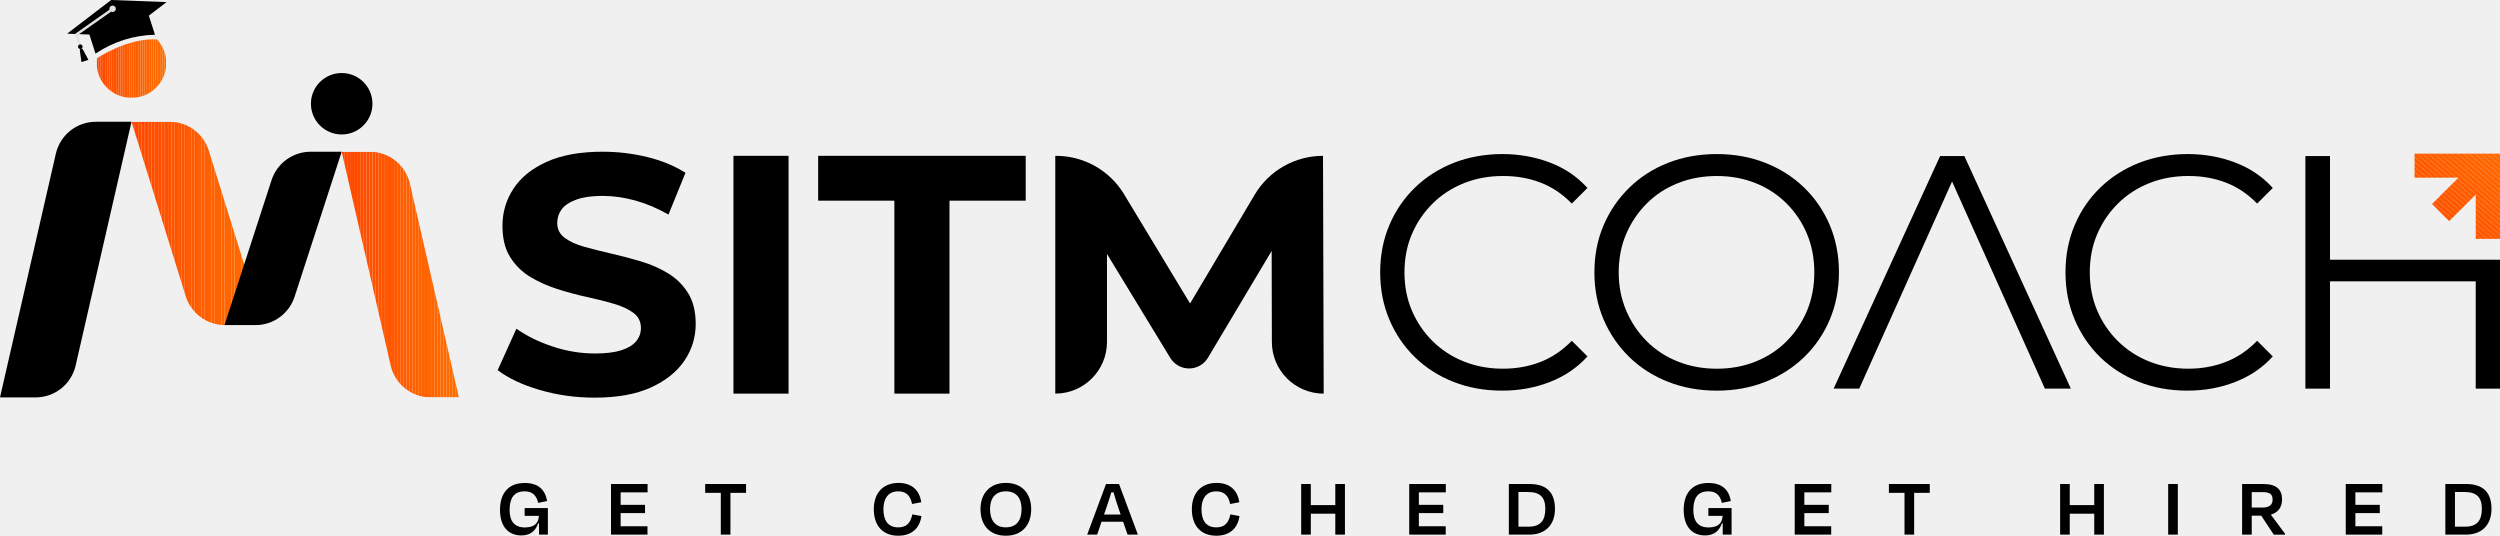
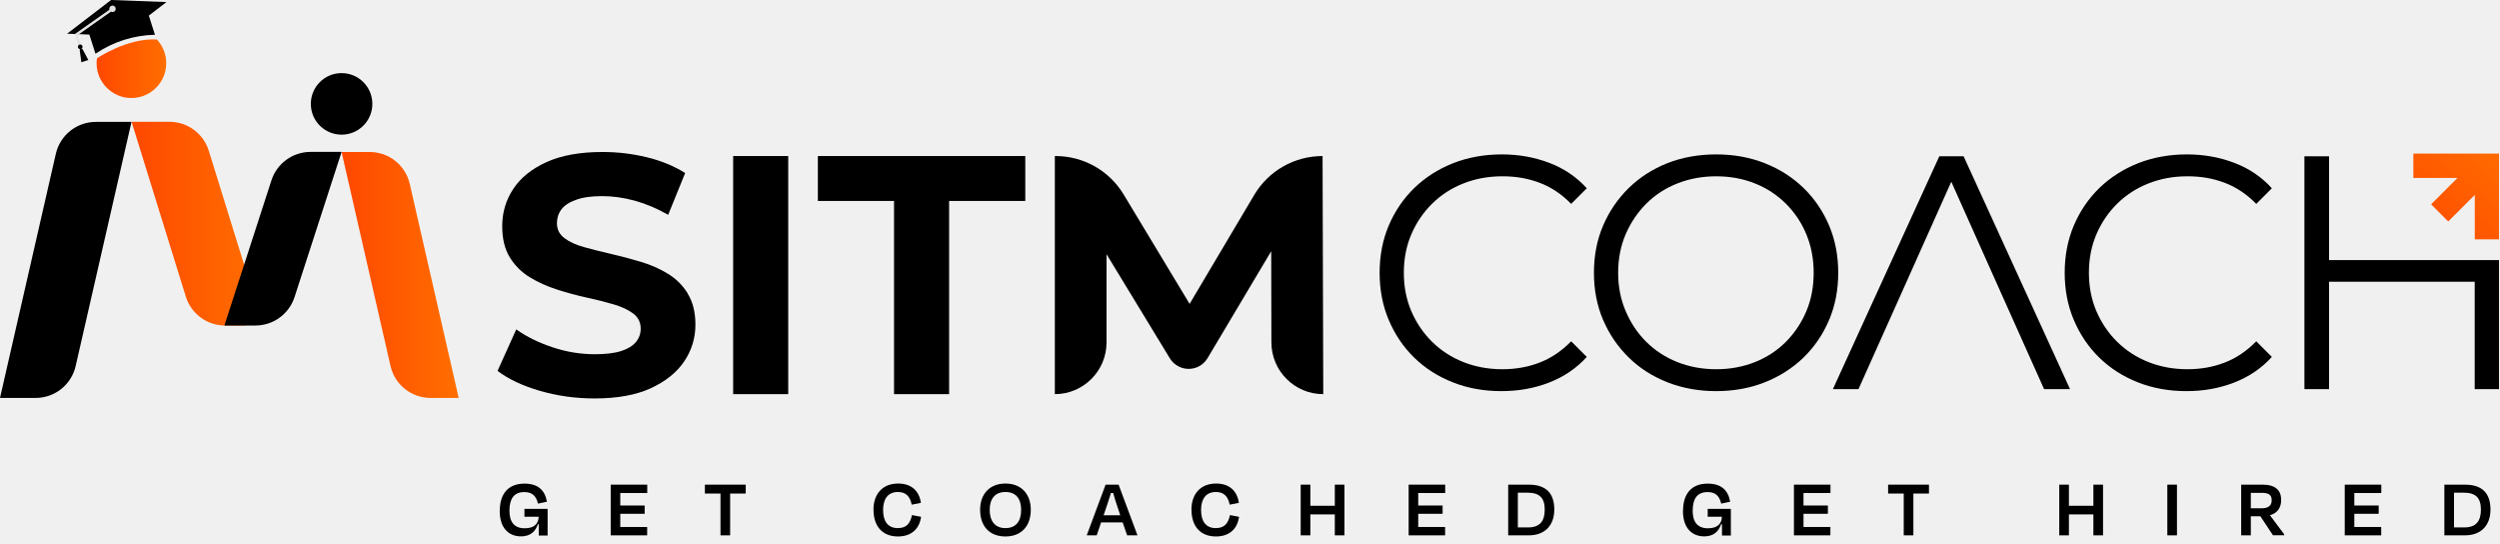
- <svg xmlns="http://www.w3.org/2000/svg" width="308" height="66" viewBox="0 0 308 66" fill="none">
-   <g clip-path="url(#clip0_380_198)">
-     <path d="M42.096 16.566C44.189 16.566 45.886 14.871 45.886 12.781C45.886 10.69 44.189 8.996 42.096 8.996C40.003 8.996 38.306 10.69 38.306 12.781C38.306 14.871 40.003 16.566 42.096 16.566Z" fill="black" />
-     <path d="M189.754 44.604C188.333 45.151 186.802 45.423 185.163 45.423C183.44 45.423 181.842 45.131 180.367 44.542C178.892 43.956 177.607 43.125 176.515 42.045C175.421 40.967 174.566 39.712 173.952 38.281C173.336 36.847 173.031 35.273 173.031 33.553C173.031 31.834 173.338 30.258 173.952 28.826C174.566 27.392 175.421 26.137 176.515 25.06C177.607 23.982 178.892 23.148 180.367 22.562C181.842 21.974 183.44 21.682 185.163 21.682C186.885 21.682 188.333 21.947 189.754 22.48C191.174 23.013 192.471 23.879 193.648 25.08L195.574 23.155C194.317 21.764 192.774 20.719 190.943 20.024C189.112 19.328 187.157 18.979 185.08 18.979C183.004 18.979 180.927 19.341 179.096 20.065C177.265 20.787 175.674 21.805 174.321 23.114C172.969 24.424 171.917 25.965 171.165 27.74C170.413 29.515 170.038 31.451 170.038 33.553C170.038 35.656 170.413 37.591 171.165 39.365C171.917 41.14 172.961 42.681 174.302 43.991C175.639 45.299 177.225 46.318 179.055 47.04C180.886 47.764 182.882 48.126 185.039 48.126C187.196 48.126 189.112 47.77 190.943 47.06C192.774 46.353 194.317 45.299 195.574 43.909L193.648 41.985C192.471 43.187 191.174 44.059 189.754 44.604Z" fill="black" />
-     <path d="M225.431 27.742C224.679 25.967 223.627 24.426 222.273 23.116C220.922 21.807 219.33 20.789 217.498 20.067C215.667 19.345 213.673 18.981 211.514 18.981C209.355 18.981 207.32 19.343 205.489 20.067C203.657 20.789 202.067 21.814 200.716 23.136C199.362 24.461 198.309 26.002 197.558 27.763C196.806 29.523 196.431 31.453 196.431 33.555C196.431 35.658 196.806 37.585 197.558 39.346C198.309 41.107 199.362 42.65 200.716 43.973C202.067 45.295 203.665 46.32 205.509 47.042C207.355 47.766 209.357 48.128 211.514 48.128C213.671 48.128 215.667 47.766 217.498 47.042C219.33 46.32 220.922 45.301 222.273 43.993C223.627 42.683 224.679 41.142 225.431 39.367C226.181 37.593 226.558 35.656 226.558 33.555C226.558 31.455 226.181 29.517 225.431 27.742ZM222.624 38.283C222.022 39.714 221.182 40.969 220.102 42.047C219.023 43.125 217.752 43.958 216.289 44.544C214.829 45.133 213.236 45.425 211.514 45.425C209.792 45.425 208.195 45.133 206.72 44.544C205.243 43.958 203.966 43.127 202.887 42.047C201.807 40.969 200.961 39.708 200.345 38.262C199.731 36.816 199.424 35.246 199.424 33.555C199.424 31.864 199.731 30.26 200.345 28.828C200.961 27.394 201.805 26.14 202.887 25.062C203.966 23.984 205.243 23.151 206.72 22.564C208.195 21.976 209.794 21.684 211.514 21.684C213.234 21.684 214.829 21.976 216.289 22.564C217.75 23.151 219.021 23.982 220.102 25.062C221.182 26.14 222.022 27.394 222.624 28.828C223.223 30.26 223.524 31.836 223.524 33.555C223.524 35.275 223.223 36.849 222.624 38.283Z" fill="black" />
-     <path d="M255.128 47.879H251.929L248.499 40.224L247.399 37.768L240.494 22.361L233.591 37.768L232.489 40.224L229.059 47.879H225.903L239.019 19.228H242.01L255.128 47.879Z" fill="black" />
-     <path d="M274.185 44.604C272.764 45.151 271.235 45.423 269.596 45.423C267.873 45.423 266.275 45.131 264.8 44.542C263.325 43.956 262.039 43.125 260.946 42.045C259.852 40.967 258.999 39.712 258.383 38.281C257.769 36.847 257.462 35.273 257.462 33.553C257.462 31.834 257.769 30.258 258.383 28.826C258.999 27.392 259.852 26.137 260.946 25.06C262.039 23.982 263.323 23.148 264.8 22.562C266.275 21.974 267.873 21.682 269.596 21.682C271.318 21.682 272.764 21.947 274.185 22.48C275.607 23.013 276.904 23.879 278.081 25.08L280.007 23.155C278.748 21.764 277.205 20.719 275.374 20.024C273.542 19.328 271.59 18.979 269.513 18.979C267.437 18.979 265.36 19.341 263.529 20.065C261.698 20.787 260.107 21.805 258.754 23.114C257.4 24.424 256.35 25.965 255.598 27.74C254.846 29.515 254.469 31.451 254.469 33.553C254.469 35.656 254.846 37.591 255.598 39.365C256.348 41.14 257.394 42.681 258.733 43.991C260.072 45.299 261.656 46.318 263.488 47.04C265.319 47.764 267.313 48.126 269.472 48.126C271.631 48.126 273.542 47.77 275.374 47.06C277.205 46.353 278.748 45.299 280.007 43.909L278.081 41.985C276.904 43.187 275.607 44.059 274.185 44.604Z" fill="black" />
-     <path d="M308 31.998V47.879H305.009V34.66H287.056V47.879H284.024V19.228H287.056V31.998H305.009H308Z" fill="black" />
-     <path d="M84.767 36.104C84.138 35.1 83.321 34.292 82.315 33.677C81.31 33.064 80.2 32.576 78.982 32.212C77.767 31.85 76.551 31.527 75.336 31.249C74.121 30.97 73.01 30.692 72.005 30.412C71 30.132 70.188 29.762 69.572 29.301C68.958 28.843 68.651 28.236 68.651 27.481C68.651 26.839 68.835 26.275 69.197 25.786C69.56 25.298 70.159 24.899 71 24.593C71.838 24.286 72.913 24.134 74.226 24.134C75.538 24.134 76.879 24.323 78.249 24.698C79.619 25.074 80.987 25.654 82.356 26.436L84.451 21.287C83.082 20.423 81.504 19.775 79.716 19.341C77.925 18.909 76.111 18.691 74.267 18.691C71.502 18.691 69.203 19.102 67.374 19.927C65.543 20.75 64.175 21.853 63.267 23.233C62.358 24.615 61.903 26.142 61.903 27.816C61.903 29.377 62.216 30.661 62.844 31.665C63.475 32.669 64.29 33.479 65.298 34.092C66.303 34.707 67.413 35.209 68.629 35.598C69.844 35.989 71.059 36.318 72.275 36.581C73.492 36.847 74.603 37.127 75.608 37.419C76.613 37.711 77.423 38.087 78.039 38.548C78.653 39.009 78.96 39.63 78.96 40.412C78.96 41.025 78.764 41.57 78.373 42.043C77.983 42.518 77.373 42.886 76.549 43.152C75.725 43.417 74.642 43.549 73.303 43.549C71.541 43.549 69.803 43.263 68.085 42.691C66.365 42.121 64.879 41.387 63.621 40.494L61.316 45.6C62.63 46.606 64.362 47.422 66.513 48.05C68.664 48.677 70.913 48.99 73.26 48.99C76.053 48.99 78.366 48.572 80.198 47.735C82.027 46.898 83.403 45.795 84.326 44.429C85.247 43.061 85.71 41.556 85.71 39.91C85.71 38.375 85.395 37.106 84.767 36.1V36.104Z" fill="black" />
-     <path d="M90.362 19.197V48.494H97.151V19.197H90.362Z" fill="black" />
-     <path d="M100.798 19.197V24.722H110.187V48.494H116.977V24.722H126.366V19.197H100.8H100.798Z" fill="black" />
-     <path d="M163.077 48.494C159.557 48.494 156.702 45.649 156.693 42.133L156.669 30.91L148.818 44.078C148.33 44.896 147.446 45.396 146.492 45.396C145.547 45.396 144.671 44.904 144.181 44.098L136.38 31.286V42.132C136.38 45.645 133.527 48.492 130.01 48.492V19.199H130.101C133.531 19.199 136.709 20.991 138.481 23.924L146.616 37.39L154.578 23.986C156.341 21.017 159.54 19.199 162.995 19.199L163.079 48.496L163.077 48.494Z" fill="black" />
-     <path d="M61.598 62.83C61.598 60.794 62.607 59.504 64.636 59.504C66.301 59.504 67.156 60.304 67.405 61.727L66.301 61.956C66.082 61.01 65.592 60.532 64.626 60.532C63.293 60.532 62.785 61.415 62.785 62.83C62.785 64.161 63.337 64.982 64.667 64.982C65.998 64.982 66.365 64.284 66.385 63.558H64.636V62.591H67.498V65.864H66.406V64.472H66.303C66.023 65.313 65.409 65.967 64.233 65.967C62.681 65.967 61.6 64.918 61.6 62.828L61.598 62.83ZM66.396 63.579V63.558H66.385L66.396 63.579Z" fill="black" />
-     <path d="M76.461 65.864H75.274V59.629H79.781V60.658H76.461V62.196H79.468V63.215H76.461V64.836H79.771V65.864H76.461Z" fill="black" />
-     <path d="M86.878 60.719V59.629H91.915V60.719H89.989V65.864H88.802V60.719H86.876H86.878Z" fill="black" />
-     <path d="M107.651 62.737C107.651 60.721 108.817 59.495 110.69 59.495C112.313 59.495 113.281 60.378 113.499 61.876L112.364 62.094C112.167 61.086 111.656 60.534 110.667 60.534C109.398 60.534 108.836 61.46 108.836 62.737C108.836 64.109 109.398 64.972 110.657 64.972C111.707 64.972 112.187 64.41 112.395 63.371L113.52 63.579C113.312 65.087 112.313 66 110.659 66C108.743 66 107.651 64.743 107.651 62.737Z" fill="black" />
-     <path d="M120.798 62.725C120.798 60.771 121.974 59.493 123.921 59.493C125.868 59.493 127.044 60.771 127.044 62.725C127.044 64.679 125.919 66 123.921 66C121.923 66 120.798 64.7 120.798 62.725ZM125.855 62.725C125.855 61.404 125.252 60.532 123.919 60.532C122.586 60.532 121.972 61.425 121.972 62.725C121.972 64.025 122.566 64.969 123.909 64.969C125.252 64.969 125.855 64.087 125.855 62.725Z" fill="black" />
-     <path d="M135.71 64.274L135.169 65.864H133.941L136.262 59.629H137.865L140.187 65.864H138.918L138.366 64.274H135.712H135.71ZM136.917 60.658C136.72 61.302 136.512 61.958 136.283 62.622L136.013 63.392H138.063L137.803 62.622C137.575 61.958 137.367 61.302 137.189 60.658H136.92H136.917Z" fill="black" />
-     <path d="M146.836 62.737C146.836 60.721 148.002 59.495 149.875 59.495C151.498 59.495 152.466 60.378 152.685 61.876L151.55 62.094C151.352 61.086 150.841 60.534 149.852 60.534C148.583 60.534 148.021 61.46 148.021 62.737C148.021 64.109 148.583 64.972 149.842 64.972C150.892 64.972 151.372 64.41 151.581 63.371L152.705 63.579C152.497 65.087 151.498 66 149.844 66C147.928 66 146.836 64.743 146.836 62.737Z" fill="black" />
-     <path d="M160.305 59.629H161.491V62.227H164.509V59.629H165.696V65.864H164.509V63.287H161.491V65.864H160.305V59.629Z" fill="black" />
-     <path d="M174.803 65.864H173.616V59.629H178.124V60.658H174.803V62.196H177.81V63.215H174.803V64.836H178.113V65.864H174.803Z" fill="black" />
-     <path d="M185.888 65.864V59.629H188.428C190.582 59.629 191.571 60.709 191.571 62.694C191.571 64.679 190.374 65.864 188.428 65.864H185.888ZM187.074 64.887H188.333C189.8 64.887 190.383 64.097 190.383 62.694C190.383 61.291 189.769 60.617 188.269 60.617H187.072V64.887H187.074Z" fill="black" />
-     <path d="M207.431 62.83C207.431 60.794 208.44 59.504 210.47 59.504C212.134 59.504 212.989 60.304 213.238 61.727L212.134 61.956C211.916 61.01 211.425 60.532 210.459 60.532C209.126 60.532 208.618 61.415 208.618 62.83C208.618 64.161 209.17 64.982 210.5 64.982C211.831 64.982 212.198 64.284 212.219 63.558H210.47V62.591H213.331V65.864H212.239V64.472H212.136C211.856 65.313 211.242 65.967 210.066 65.967C208.515 65.967 207.433 64.918 207.433 62.828L207.431 62.83ZM212.229 63.579V63.558H212.219L212.229 63.579Z" fill="black" />
-     <path d="M222.294 65.864H221.107V59.629H225.615V60.658H222.294V62.196H225.302V63.215H222.294V64.836H225.604V65.864H222.294Z" fill="black" />
-     <path d="M232.711 60.719V59.629H237.748V60.719H235.822V65.864H234.635V60.719H232.709H232.711Z" fill="black" />
-     <path d="M253.808 59.629H254.994V62.227H258.012V59.629H259.199V65.864H258.012V63.287H254.994V65.864H253.808V59.629Z" fill="black" />
-     <path d="M268.306 65.864H267.119V59.629H268.306V65.864Z" fill="black" />
-     <path d="M277.413 63.527V65.866H276.227V59.631H278.849C280.421 59.631 281.15 60.285 281.15 61.524C281.15 62.511 280.651 63.145 279.766 63.404L281.515 65.753V65.868H280.13L278.579 63.529H277.413V63.527ZM277.413 60.627V62.53H278.746C279.568 62.53 279.984 62.207 279.984 61.553C279.984 60.898 279.65 60.627 278.767 60.627H277.413Z" fill="black" />
-     <path d="M290.183 65.864H288.997V59.629H293.504V60.658H290.183V62.196H293.191V63.215H290.183V64.836H293.493V65.864H290.183Z" fill="black" />
-     <path d="M301.268 65.864V59.629H303.808C305.963 59.629 306.951 60.709 306.951 62.694C306.951 64.679 305.755 65.864 303.808 65.864H301.268ZM302.454 64.887H303.713C305.18 64.887 305.763 64.097 305.763 62.694C305.763 61.291 305.149 60.617 303.649 60.617H302.452V64.887H302.454Z" fill="black" />
-     <mask id="mask0_380_198" style="mask-type:luminance" maskUnits="userSpaceOnUse" x="11" y="4" width="10" height="9">
-       <path d="M20.489 7.77C20.489 10.137 18.567 12.053 16.2 12.053C13.833 12.053 11.909 10.137 11.909 7.77C11.909 7.568 11.923 7.373 11.95 7.179C11.95 7.179 15.654 4.647 19.339 4.853C20.054 5.618 20.489 6.642 20.489 7.77Z" fill="white" />
-     </mask>
-     <g mask="url(#mask0_380_198)">
-       <path d="M12.135 4.645H11.909V12.05H12.135V4.645Z" fill="#FF4800" />
-       <path d="M12.36 4.645H12.133V12.05H12.36V4.645Z" fill="#FF4900" />
-       <path d="M12.587 4.645H12.36V12.05H12.587V4.645Z" fill="#FF4A00" />
-       <path d="M12.813 4.645H12.587V12.05H12.813V4.645Z" fill="#FF4B00" />
-       <path d="M13.038 4.645H12.811V12.05H13.038V4.645Z" fill="#FF4C00" />
-       <path d="M13.264 4.645H13.038V12.05H13.264V4.645Z" fill="#FF4D00" />
-       <path d="M13.491 4.645H13.264V12.05H13.491V4.645Z" fill="#FF4E00" />
-       <path d="M13.715 4.645H13.489V12.05H13.715V4.645Z" fill="#FF4F00" />
-       <path d="M13.942 4.645H13.715V12.05H13.942V4.645Z" fill="#FF5000" />
-       <path d="M14.167 4.645H13.94V12.05H14.167V4.645Z" fill="#FF5100" />
-       <path d="M14.393 4.645H14.167V12.05H14.393V4.645Z" fill="#FF5200" />
-       <path d="M14.62 4.645H14.393V12.05H14.62V4.645Z" fill="#FF5300" />
-       <path d="M14.844 4.645H14.618V12.05H14.844V4.645Z" fill="#FF5400" />
-       <path d="M15.071 4.645H14.844V12.05H15.071V4.645Z" fill="#FF5500" />
-       <path d="M15.296 4.645H15.069V12.05H15.296V4.645Z" fill="#FF5600" />
-       <path d="M15.522 4.645H15.296V12.05H15.522V4.645Z" fill="#FF5700" />
-       <path d="M15.749 4.645H15.522V12.05H15.749V4.645Z" fill="#FF5800" />
-       <path d="M15.973 4.645H15.747V12.05H15.973V4.645Z" fill="#FF5900" />
-       <path d="M16.2 4.645H15.973V12.05H16.2V4.645Z" fill="#FF5A00" />
-       <path d="M16.424 4.645H16.198V12.05H16.424V4.645Z" fill="#FF5C00" />
-       <path d="M16.651 4.645H16.424V12.05H16.651V4.645Z" fill="#FF5D00" />
-       <path d="M16.878 4.645H16.651V12.05H16.878V4.645Z" fill="#FF5E00" />
-       <path d="M17.102 4.645H16.875V12.05H17.102V4.645Z" fill="#FF5F00" />
-       <path d="M17.329 4.645H17.102V12.05H17.329V4.645Z" fill="#FF6000" />
-       <path d="M17.555 4.645H17.329V12.05H17.555V4.645Z" fill="#FF6100" />
-       <path d="M17.78 4.645H17.553V12.05H17.78V4.645Z" fill="#FF6200" />
-       <path d="M18.006 4.645H17.78V12.05H18.006V4.645Z" fill="#FF6300" />
-       <path d="M18.231 4.645H18.004V12.05H18.231V4.645Z" fill="#FF6400" />
-       <path d="M18.458 4.645H18.231V12.05H18.458V4.645Z" fill="#FF6500" />
-       <path d="M18.684 4.645H18.458V12.05H18.684V4.645Z" fill="#FF6600" />
-       <path d="M18.909 4.645H18.682V12.05H18.909V4.645Z" fill="#FF6700" />
-       <path d="M19.135 4.645H18.909V12.05H19.135V4.645Z" fill="#FF6800" />
-       <path d="M19.36 4.645H19.133V12.05H19.36V4.645Z" fill="#FF6900" />
-       <path d="M19.586 4.645H19.36V12.05H19.586V4.645Z" fill="#FF6A00" />
-       <path d="M19.813 4.645H19.586V12.05H19.813V4.645Z" fill="#FF6B00" />
-       <path d="M20.038 4.645H19.811V12.05H20.038V4.645Z" fill="#FF6C00" />
-       <path d="M20.264 4.645H20.038V12.05H20.264V4.645Z" fill="#FF6D00" />
-       <path d="M20.489 4.645H20.262V12.05H20.489V4.645Z" fill="#FF6E00" />
-     </g>
-     <path d="M4.382 48.961H0L6.882 18.929C7.41 16.63 9.457 15 11.82 15H16.202L9.319 45.032C8.792 47.332 6.744 48.961 4.382 48.961Z" fill="black" />
-     <mask id="mask1_380_198" style="mask-type:luminance" maskUnits="userSpaceOnUse" x="16" y="14" width="16" height="27">
-       <path d="M27.717 40.052H30.012C31.201 40.052 32.047 38.902 31.695 37.77L25.725 18.557C25.068 16.44 23.107 14.998 20.888 14.998H16.202L22.88 36.493C23.538 38.61 25.499 40.052 27.717 40.052Z" fill="white" />
-     </mask>
-     <g mask="url(#mask1_380_198)">
-       <path d="M16.612 14.998H16.202V40.052H16.612V14.998Z" fill="#FF4800" />
-       <path d="M17.022 14.998H16.612V40.052H17.022V14.998Z" fill="#FF4900" />
-       <path d="M17.432 14.998H17.022V40.052H17.432V14.998Z" fill="#FF4A00" />
-       <path d="M17.842 14.998H17.432V40.052H17.842V14.998Z" fill="#FF4B00" />
-       <path d="M18.252 14.998H17.842V40.052H18.252V14.998Z" fill="#FF4C00" />
-       <path d="M18.662 14.998H18.252V40.052H18.662V14.998Z" fill="#FF4D00" />
-       <path d="M19.071 14.998H18.662V40.052H19.071V14.998Z" fill="#FF4E00" />
-       <path d="M19.481 14.998H19.071V40.052H19.481V14.998Z" fill="#FF4F00" />
-       <path d="M19.891 14.998H19.481V40.052H19.891V14.998Z" fill="#FF5000" />
-       <path d="M20.301 14.998H19.891V40.052H20.301V14.998Z" fill="#FF5100" />
-       <path d="M20.711 14.998H20.301V40.052H20.711V14.998Z" fill="#FF5200" />
-       <path d="M21.121 14.998H20.711V40.052H21.121V14.998Z" fill="#FF5300" />
-       <path d="M21.531 14.998H21.121V40.052H21.531V14.998Z" fill="#FF5400" />
-       <path d="M21.941 14.998H21.531V40.052H21.941V14.998Z" fill="#FF5500" />
-       <path d="M22.351 14.998H21.941V40.052H22.351V14.998Z" fill="#FF5600" />
-       <path d="M22.761 14.998H22.351V40.052H22.761V14.998Z" fill="#FF5700" />
-       <path d="M23.171 14.998H22.761V40.052H23.171V14.998Z" fill="#FF5800" />
-       <path d="M23.579 14.998H23.169V40.052H23.579V14.998Z" fill="#FF5900" />
-       <path d="M23.989 14.998H23.579V40.052H23.989V14.998Z" fill="#FF5A00" />
-       <path d="M24.399 14.998H23.989V40.052H24.399V14.998Z" fill="#FF5C00" />
-       <path d="M24.808 14.998H24.399V40.052H24.808V14.998Z" fill="#FF5D00" />
-       <path d="M25.218 14.998H24.808V40.052H25.218V14.998Z" fill="#FF5E00" />
-       <path d="M25.628 14.998H25.218V40.052H25.628V14.998Z" fill="#FF5F00" />
-       <path d="M26.038 14.998H25.628V40.052H26.038V14.998Z" fill="#FF6000" />
-       <path d="M26.448 14.998H26.038V40.052H26.448V14.998Z" fill="#FF6100" />
-       <path d="M26.858 14.998H26.448V40.052H26.858V14.998Z" fill="#FF6200" />
-       <path d="M27.268 14.998H26.858V40.052H27.268V14.998Z" fill="#FF6300" />
-       <path d="M27.678 14.998H27.268V40.052H27.678V14.998Z" fill="#FF6400" />
-       <path d="M28.088 14.998H27.678V40.052H28.088V14.998Z" fill="#FF6500" />
-       <path d="M28.498 14.998H28.088V40.052H28.498V14.998Z" fill="#FF6600" />
-       <path d="M28.908 14.998H28.498V40.052H28.908V14.998Z" fill="#FF6700" />
-       <path d="M29.318 14.998H28.908V40.052H29.318V14.998Z" fill="#FF6800" />
-       <path d="M29.728 14.998H29.318V40.052H29.728V14.998Z" fill="#FF6900" />
-       <path d="M30.138 14.998H29.728V40.052H30.138V14.998Z" fill="#FF6A00" />
-       <path d="M30.548 14.998H30.138V40.052H30.548V14.998Z" fill="#FF6B00" />
-       <path d="M30.958 14.998H30.548V40.052H30.958V14.998Z" fill="#FF6C00" />
-       <path d="M31.367 14.998H30.958V40.052H31.367V14.998Z" fill="#FF6D00" />
-       <path d="M31.777 14.998H31.367V40.052H31.777V14.998Z" fill="#FF6E00" />
-       <path d="M32.047 14.998H31.775V40.052H32.047V14.998Z" fill="#FF6E00" />
-     </g>
-     <path d="M31.477 40.052H27.655L33.456 22.19C34.134 20.104 36.079 18.693 38.275 18.693H42.096L36.295 36.555C35.617 38.641 33.673 40.052 31.477 40.052Z" fill="black" />
-     <mask id="mask2_380_198" style="mask-type:luminance" maskUnits="userSpaceOnUse" x="42" y="18" width="15" height="31">
-       <path d="M53.07 48.961H56.536L50.501 22.624C49.973 20.324 47.926 18.695 45.563 18.695H42.096L48.132 45.032C48.659 47.332 50.707 48.961 53.07 48.961Z" fill="white" />
-     </mask>
-     <g mask="url(#mask2_380_198)">
-       <path d="M42.475 18.695H42.096V48.961H42.475V18.695Z" fill="#FF4800" />
-       <path d="M42.854 18.695H42.475V48.961H42.854V18.695Z" fill="#FF4900" />
-       <path d="M43.235 18.695H42.856V48.961H43.235V18.695Z" fill="#FF4A00" />
-       <path d="M43.614 18.695H43.235V48.961H43.614V18.695Z" fill="#FF4B00" />
-       <path d="M43.995 18.695H43.616V48.961H43.995V18.695Z" fill="#FF4C00" />
-       <path d="M44.374 18.695H43.995V48.961H44.374V18.695Z" fill="#FF4D00" />
-       <path d="M44.755 18.695H44.376V48.961H44.755V18.695Z" fill="#FF4E00" />
-       <path d="M45.135 18.695H44.755V48.961H45.135V18.695Z" fill="#FF4F00" />
-       <path d="M45.516 18.695H45.136V48.961H45.516V18.695Z" fill="#FF5000" />
-       <path d="M45.895 18.695H45.516V48.961H45.895V18.695Z" fill="#FF5100" />
-       <path d="M46.276 18.695H45.897V48.961H46.276V18.695Z" fill="#FF5200" />
-       <path d="M46.655 18.695H46.276V48.961H46.655V18.695Z" fill="#FF5300" />
-       <path d="M47.034 18.695H46.655V48.961H47.034V18.695Z" fill="#FF5400" />
-       <path d="M47.415 18.695H47.036V48.961H47.415V18.695Z" fill="#FF5500" />
-       <path d="M47.794 18.695H47.415V48.961H47.794V18.695Z" fill="#FF5600" />
-       <path d="M48.175 18.695H47.796V48.961H48.175V18.695Z" fill="#FF5700" />
-       <path d="M48.554 18.695H48.175V48.961H48.554V18.695Z" fill="#FF5800" />
-       <path d="M48.935 18.695H48.556V48.961H48.935V18.695Z" fill="#FF5900" />
-       <path d="M49.314 18.695H48.935V48.961H49.314V18.695Z" fill="#FF5A00" />
-       <path d="M49.695 18.695H49.316V48.961H49.695V18.695Z" fill="#FF5C00" />
-       <path d="M50.074 18.695H49.695V48.961H50.074V18.695Z" fill="#FF5D00" />
-       <path d="M50.455 18.695H50.076V48.961H50.455V18.695Z" fill="#FF5E00" />
-       <path d="M50.834 18.695H50.455V48.961H50.834V18.695Z" fill="#FF5F00" />
-       <path d="M51.214 18.695H50.834V48.961H51.214V18.695Z" fill="#FF6000" />
-       <path d="M51.595 18.695H51.216V48.961H51.595V18.695Z" fill="#FF6100" />
-       <path d="M51.974 18.695H51.595V48.961H51.974V18.695Z" fill="#FF6200" />
-       <path d="M52.355 18.695H51.976V48.961H52.355V18.695Z" fill="#FF6300" />
-       <path d="M52.734 18.695H52.355V48.961H52.734V18.695Z" fill="#FF6400" />
-       <path d="M53.115 18.695H52.736V48.961H53.115V18.695Z" fill="#FF6500" />
-       <path d="M53.494 18.695H53.115V48.961H53.494V18.695Z" fill="#FF6600" />
-       <path d="M53.875 18.695H53.496V48.961H53.875V18.695Z" fill="#FF6700" />
-       <path d="M54.254 18.695H53.875V48.961H54.254V18.695Z" fill="#FF6800" />
-       <path d="M54.635 18.695H54.256V48.961H54.635V18.695Z" fill="#FF6900" />
-       <path d="M55.014 18.695H54.635V48.961H55.014V18.695Z" fill="#FF6A00" />
-       <path d="M55.395 18.695H55.016V48.961H55.395V18.695Z" fill="#FF6B00" />
-       <path d="M55.774 18.695H55.395V48.961H55.774V18.695Z" fill="#FF6C00" />
-       <path d="M56.153 18.695H55.774V48.961H56.153V18.695Z" fill="#FF6D00" />
-       <path d="M56.535 18.695H56.155V48.961H56.535V18.695Z" fill="#FF6E00" />
-     </g>
-     <path d="M18.34 1.925L19.09 4.277C16.426 4.351 13.983 5.13 11.763 6.605L11.013 4.254L8.271 4.149L13.693 0L20.52 0.257L18.34 1.925Z" fill="black" />
-     <path d="M9.223 4.19L9.799 6.003L10.098 5.908L9.589 4.314L13.687 1.434C13.777 1.483 13.889 1.496 13.996 1.461C14.206 1.395 14.321 1.17 14.253 0.963C14.187 0.753 13.963 0.638 13.755 0.706C13.551 0.769 13.433 0.985 13.491 1.191L9.221 4.192L9.223 4.19Z" fill="#E2E2E2" />
-     <path d="M9.892 6.036C10.048 6.036 10.174 5.909 10.174 5.754C10.174 5.598 10.048 5.472 9.892 5.472C9.736 5.472 9.61 5.598 9.61 5.754C9.61 5.909 9.736 6.036 9.892 6.036Z" fill="black" />
-     <path d="M10.222 6.12C10.189 6.015 10.075 5.957 9.97 5.99C9.865 6.023 9.808 6.136 9.841 6.241L10.032 7.648L10.893 7.375L10.222 6.12Z" fill="black" />
-     <mask id="mask3_380_198" style="mask-type:luminance" maskUnits="userSpaceOnUse" x="297" y="18" width="11" height="12">
-       <path d="M308 18.901V29.439H305.011V23.978L301.74 27.244L299.626 25.134L302.879 21.886H297.447V18.901H308Z" fill="white" />
-     </mask>
-     <g mask="url(#mask3_380_198)">
-       <path d="M297.447 29.11L297.832 29.439H297.447V29.11Z" fill="#FF4A00" />
-       <path d="M297.447 28.499L298.551 29.439H297.832L297.447 29.11V28.499Z" fill="#FF4B00" />
-       <path d="M297.447 27.886L299.268 29.439H298.551L297.447 28.499V27.886Z" fill="#FF4C00" />
-       <path d="M297.447 27.273L299.987 29.439H299.268L297.447 27.886V27.273Z" fill="#FF4D00" />
-       <path d="M297.447 26.662L300.706 29.439H299.987L297.447 27.273V26.662Z" fill="#FF4E00" />
-       <path d="M297.447 26.049L301.422 29.439H300.706L297.447 26.662V26.049Z" fill="#FF4F00" />
-       <path d="M297.447 25.436L302.141 29.439H301.422L297.447 26.049V25.436Z" fill="#FF5000" />
-       <path d="M297.447 24.825L302.86 29.439H302.141L297.447 25.436V24.825Z" fill="#FF5100" />
-       <path d="M297.447 24.212L303.577 29.439H302.86L297.447 24.825V24.212Z" fill="#FF5200" />
-       <path d="M297.447 23.599L304.296 29.439H303.577L297.447 24.212V23.599Z" fill="#FF5300" />
-       <path d="M297.447 22.988L305.015 29.439H304.296L297.447 23.599V22.988Z" fill="#FF5400" />
-       <path d="M297.447 22.375L305.734 29.439H305.015L297.447 22.988V22.375Z" fill="#FF5500" />
-       <path d="M297.447 21.762L306.451 29.439H305.734L297.447 22.375V21.762Z" fill="#FF5600" />
-       <path d="M297.447 21.151L307.17 29.439H306.451L297.447 21.762V21.151Z" fill="#FF5700" />
-       <path d="M297.447 20.538L307.889 29.439H307.17L297.447 21.151V20.538Z" fill="#FF5800" />
-       <path d="M297.447 19.925L308 28.923V29.439H307.889L297.447 20.538V19.925Z" fill="#FF5900" />
-       <path d="M297.447 19.314L308 28.31V28.923L297.447 19.925V19.314Z" fill="#FF5A00" />
-       <path d="M297.679 18.901L308 27.697V28.31L297.447 19.314V18.901H297.679Z" fill="#FF5C00" />
-       <path d="M298.398 18.901L308 27.086V27.697L297.679 18.901H298.398Z" fill="#FF5D00" />
-       <path d="M299.117 18.901L308 26.473V27.086L298.398 18.901H299.117Z" fill="#FF5E00" />
-       <path d="M299.836 18.901L308 25.86V26.473L299.117 18.901H299.836Z" fill="#FF5F00" />
-       <path d="M300.553 18.901L308 25.249V25.86L299.836 18.901H300.553Z" fill="#FF6000" />
-       <path d="M301.272 18.901L308 24.636V25.249L300.553 18.901H301.272Z" fill="#FF6100" />
-       <path d="M301.991 18.901L308 24.023V24.636L301.272 18.901H301.991Z" fill="#FF6200" />
-       <path d="M302.708 18.901L308 23.412V24.023L301.991 18.901H302.708Z" fill="#FF6300" />
-       <path d="M303.427 18.901L308 22.799V23.412L302.708 18.901H303.427Z" fill="#FF6400" />
-       <path d="M304.146 18.901L308 22.186V22.799L303.427 18.901H304.146Z" fill="#FF6500" />
-       <path d="M304.863 18.901L308 21.575V22.186L304.146 18.901H304.863Z" fill="#FF6600" />
-       <path d="M305.582 18.901L308 20.962V21.575L304.863 18.901H305.582Z" fill="#FF6700" />
-       <path d="M306.301 18.901L308 20.351V20.962L305.582 18.901H306.301Z" fill="#FF6800" />
-       <path d="M307.017 18.901L308 19.738V20.351L306.301 18.901H307.017Z" fill="#FF6900" />
-       <path d="M307.736 18.901L308 19.125V19.738L307.017 18.901H307.736Z" fill="#FF6A00" />
-       <path d="M308 19.125L307.736 18.901H308V19.125Z" fill="#FF6B00" />
-     </g>
+ <svg xmlns="http://www.w3.org/2000/svg" width="290" height="63" viewBox="0 0 290 63" fill="none">
+   <g clip-path="url(#clip0_386_198)">
+     <path d="M39.64 15.62C41.612 15.62 43.21 14.022 43.21 12.05C43.21 10.078 41.612 8.48 39.64 8.48C37.668 8.48 36.07 10.078 36.07 12.05C36.07 14.022 37.668 15.62 39.64 15.62Z" fill="black" />
+     <path d="M178.66 42.06C177.32 42.58 175.88 42.83 174.34 42.83C172.72 42.83 171.21 42.55 169.82 42C168.43 41.45 167.22 40.66 166.19 39.65C165.16 38.63 164.36 37.45 163.78 36.1C163.2 34.75 162.91 33.26 162.91 31.64C162.91 30.02 163.2 28.53 163.78 27.18C164.36 25.83 165.16 24.65 166.19 23.63C167.22 22.61 168.43 21.83 169.82 21.28C171.21 20.73 172.71 20.45 174.34 20.45C175.97 20.45 177.32 20.7 178.66 21.2C180 21.7 181.22 22.52 182.33 23.65L184.14 21.84C182.96 20.53 181.5 19.54 179.78 18.89C178.06 18.23 176.22 17.91 174.26 17.91C172.3 17.91 170.35 18.25 168.63 18.93C166.91 19.61 165.41 20.57 164.13 21.8C162.86 23.04 161.87 24.49 161.16 26.16C160.45 27.83 160.1 29.66 160.1 31.64C160.1 33.62 160.45 35.45 161.16 37.12C161.87 38.79 162.85 40.25 164.11 41.48C165.37 42.71 166.86 43.67 168.59 44.35C170.31 45.03 172.19 45.37 174.22 45.37C176.25 45.37 178.05 45.04 179.78 44.37C181.5 43.7 182.96 42.71 184.14 41.4L182.33 39.59C181.22 40.72 180 41.55 178.66 42.06Z" fill="black" />
+     <path d="M212.26 26.16C211.55 24.49 210.56 23.03 209.29 21.8C208.02 20.57 206.52 19.61 204.79 18.93C203.07 18.25 201.19 17.91 199.16 17.91C197.13 17.91 195.21 18.25 193.49 18.93C191.77 19.61 190.27 20.58 189 21.82C187.73 23.07 186.74 24.52 186.03 26.18C185.32 27.84 184.97 29.66 184.97 31.64C184.97 33.62 185.32 35.44 186.03 37.1C186.74 38.76 187.73 40.21 189 41.46C190.27 42.71 191.78 43.67 193.51 44.35C195.25 45.03 197.13 45.37 199.16 45.37C201.19 45.37 203.07 45.03 204.79 44.35C206.51 43.67 208.01 42.71 209.29 41.48C210.56 40.24 211.55 38.79 212.26 37.12C212.97 35.45 213.32 33.62 213.32 31.64C213.32 29.66 212.97 27.83 212.26 26.16ZM209.62 36.1C209.05 37.45 208.26 38.63 207.25 39.65C206.23 40.67 205.04 41.45 203.66 42C202.28 42.55 200.78 42.83 199.16 42.83C197.54 42.83 196.04 42.55 194.65 42C193.26 41.45 192.06 40.66 191.04 39.65C190.02 38.63 189.23 37.45 188.65 36.08C188.07 34.72 187.78 33.24 187.78 31.64C187.78 30.04 188.07 28.53 188.65 27.18C189.23 25.83 190.03 24.65 191.04 23.63C192.06 22.61 193.26 21.83 194.65 21.28C196.04 20.73 197.54 20.45 199.16 20.45C200.78 20.45 202.28 20.73 203.66 21.28C205.04 21.83 206.23 22.62 207.25 23.63C208.27 24.65 209.06 25.83 209.62 27.18C210.18 28.53 210.47 30.02 210.47 31.64C210.47 33.26 210.19 34.75 209.62 36.1Z" fill="black" />
+     <path d="M240.22 45.14H237.21L233.98 37.93L232.94 35.61L226.44 21.08L219.94 35.61L218.9 37.93L215.67 45.14H212.7L225.05 18.13H227.87L240.22 45.14Z" fill="black" />
+     <path d="M258.16 42.06C256.82 42.58 255.38 42.83 253.84 42.83C252.22 42.83 250.71 42.55 249.32 42C247.93 41.45 246.72 40.66 245.69 39.65C244.66 38.63 243.86 37.45 243.28 36.1C242.7 34.75 242.41 33.26 242.41 31.64C242.41 30.02 242.7 28.53 243.28 27.18C243.86 25.83 244.66 24.65 245.69 23.63C246.72 22.61 247.93 21.83 249.32 21.28C250.71 20.73 252.21 20.45 253.84 20.45C255.47 20.45 256.82 20.7 258.16 21.2C259.5 21.7 260.72 22.52 261.83 23.65L263.64 21.84C262.46 20.53 261 19.54 259.28 18.89C257.56 18.23 255.72 17.91 253.76 17.91C251.8 17.91 249.85 18.25 248.13 18.93C246.41 19.61 244.91 20.57 243.63 21.8C242.36 23.04 241.37 24.49 240.66 26.16C239.95 27.83 239.6 29.66 239.6 31.64C239.6 33.62 239.95 35.45 240.66 37.12C241.37 38.79 242.35 40.25 243.61 41.48C244.87 42.71 246.36 43.67 248.09 44.35C249.81 45.03 251.69 45.37 253.72 45.37C255.75 45.37 257.55 45.04 259.28 44.37C261 43.7 262.46 42.71 263.64 41.4L261.83 39.59C260.72 40.72 259.5 41.55 258.16 42.06Z" fill="black" />
+     <path d="M290 30.17V45.14H287.18V32.68H270.28V45.14H267.42V18.13H270.28V30.17H287.18H290Z" fill="black" />
+     <path d="M79.81 34.04C79.22 33.09 78.45 32.33 77.5 31.75C76.55 31.17 75.51 30.71 74.36 30.37C73.22 30.03 72.07 29.72 70.93 29.46C69.79 29.2 68.74 28.93 67.79 28.67C66.84 28.41 66.08 28.06 65.5 27.62C64.92 27.19 64.63 26.61 64.63 25.9C64.63 25.3 64.8 24.76 65.14 24.3C65.48 23.84 66.05 23.46 66.84 23.18C67.63 22.89 68.64 22.75 69.88 22.75C71.12 22.75 72.38 22.93 73.67 23.28C74.96 23.64 76.25 24.18 77.54 24.92L79.51 20.07C78.22 19.26 76.73 18.64 75.05 18.24C73.37 17.83 71.66 17.63 69.92 17.63C67.32 17.63 65.15 18.02 63.43 18.8C61.71 19.58 60.42 20.61 59.56 21.92C58.7 23.22 58.28 24.66 58.28 26.24C58.28 27.71 58.58 28.92 59.17 29.87C59.76 30.82 60.53 31.58 61.48 32.16C62.43 32.74 63.47 33.21 64.62 33.58C65.76 33.95 66.91 34.26 68.05 34.51C69.2 34.76 70.24 35.02 71.19 35.3C72.14 35.58 72.9 35.93 73.48 36.37C74.06 36.8 74.35 37.39 74.35 38.13C74.35 38.71 74.17 39.22 73.8 39.67C73.43 40.12 72.86 40.47 72.08 40.72C71.3 40.97 70.28 41.09 69.02 41.09C67.36 41.09 65.72 40.82 64.11 40.28C62.49 39.74 61.09 39.05 59.91 38.21L57.74 43.02C58.98 43.97 60.61 44.74 62.63 45.33C64.66 45.92 66.77 46.22 68.98 46.22C71.61 46.22 73.79 45.83 75.51 45.04C77.23 44.25 78.53 43.21 79.4 41.92C80.27 40.63 80.7 39.21 80.7 37.66C80.7 36.21 80.4 35.02 79.81 34.07V34.04Z" fill="black" />
+     <path d="M85.08 18.1V45.72H91.47V18.1H85.08Z" fill="black" />
+     <path d="M94.91 18.1V23.31H103.75V45.72H110.14V23.31H118.98V18.1H94.91Z" fill="black" />
+     <path d="M153.55 45.72C150.24 45.72 147.55 43.04 147.54 39.72L147.52 29.14L140.13 41.55C139.67 42.32 138.84 42.79 137.94 42.79C137.05 42.79 136.23 42.33 135.76 41.57L128.41 29.49V39.72C128.41 43.03 125.72 45.72 122.41 45.72V18.1H122.5C125.73 18.1 128.72 19.79 130.39 22.55L138.05 35.25L145.55 22.61C147.21 19.81 150.22 18.1 153.48 18.1L153.56 45.72H153.55Z" fill="black" />
+     <path d="M58 59.24C58 57.32 58.95 56.1 60.86 56.1C62.43 56.1 63.23 56.85 63.47 58.2L62.43 58.42C62.22 57.53 61.76 57.08 60.85 57.08C59.6 57.08 59.12 57.91 59.12 59.25C59.12 60.5 59.64 61.28 60.89 61.28C62.14 61.28 62.49 60.62 62.51 59.94H60.86V59.03H63.55V62.12H62.52V60.81H62.42C62.16 61.6 61.58 62.22 60.47 62.22C59.01 62.22 57.99 61.23 57.99 59.26L58 59.24Z" fill="black" />
+     <path d="M71.99 62.1H70.87V56.22H75.11V57.19H71.98V58.64H74.81V59.6H71.98V61.13H75.1V62.1H71.98H71.99Z" fill="black" />
+     <path d="M81.8 57.25V56.22H86.54V57.25H84.73V62.1H83.61V57.25H81.8Z" fill="black" />
+     <path d="M101.36 59.15C101.36 57.25 102.46 56.09 104.22 56.09C105.75 56.09 106.66 56.92 106.87 58.33L105.8 58.54C105.61 57.59 105.13 57.07 104.2 57.07C103 57.07 102.48 57.94 102.48 59.15C102.48 60.44 103.01 61.26 104.19 61.26C105.18 61.26 105.63 60.73 105.83 59.75L106.89 59.95C106.69 61.37 105.75 62.23 104.2 62.23C102.4 62.23 101.37 61.04 101.37 59.15H101.36Z" fill="black" />
+     <path d="M113.74 59.14C113.74 57.3 114.85 56.09 116.68 56.09C118.51 56.09 119.62 57.3 119.62 59.14C119.62 60.98 118.56 62.23 116.68 62.23C114.8 62.23 113.74 61.01 113.74 59.14ZM118.5 59.14C118.5 57.9 117.93 57.07 116.68 57.07C115.43 57.07 114.85 57.91 114.85 59.14C114.85 60.37 115.41 61.26 116.67 61.26C117.93 61.26 118.5 60.43 118.5 59.14Z" fill="black" />
+     <path d="M127.78 60.6L127.27 62.1H126.11L128.3 56.22H129.81L132 62.1H130.8L130.28 60.6H127.78ZM128.92 57.19C128.73 57.8 128.54 58.41 128.32 59.04L128.07 59.77H130L129.76 59.04C129.54 58.41 129.35 57.8 129.18 57.19H128.93H128.92Z" fill="black" />
+     <path d="M138.26 59.15C138.26 57.25 139.36 56.09 141.12 56.09C142.65 56.09 143.56 56.92 143.77 58.33L142.7 58.54C142.51 57.59 142.03 57.07 141.1 57.07C139.9 57.07 139.38 57.94 139.38 59.15C139.38 60.44 139.91 61.26 141.09 61.26C142.08 61.26 142.53 60.73 142.73 59.75L143.79 59.95C143.59 61.37 142.65 62.23 141.1 62.23C139.3 62.23 138.27 61.04 138.27 59.15H138.26Z" fill="black" />
+     <path d="M150.94 56.22H152.06V58.67H154.9V56.22H156.02V62.1H154.9V59.67H152.06V62.1H150.94V56.22Z" fill="black" />
+     <path d="M164.59 62.1H163.47V56.22H167.71V57.19H164.58V58.64H167.41V59.6H164.58V61.13H167.7V62.1H164.58H164.59Z" fill="black" />
+     <path d="M175.02 62.1V56.22H177.41C179.44 56.22 180.37 57.24 180.37 59.11C180.37 60.98 179.24 62.1 177.41 62.1H175.02ZM176.14 61.18H177.33C178.71 61.18 179.26 60.44 179.26 59.11C179.26 57.78 178.68 57.15 177.27 57.15H176.14V61.18Z" fill="black" />
+     <path d="M195.31 59.24C195.31 57.32 196.26 56.1 198.17 56.1C199.74 56.1 200.54 56.85 200.78 58.2L199.74 58.42C199.53 57.53 199.07 57.08 198.16 57.08C196.91 57.08 196.43 57.91 196.43 59.25C196.43 60.5 196.95 61.28 198.2 61.28C199.45 61.28 199.8 60.62 199.82 59.94H198.17V59.03H200.86V62.12H199.83V60.81H199.73C199.47 61.6 198.89 62.22 197.78 62.22C196.32 62.22 195.3 61.23 195.3 59.26L195.31 59.24Z" fill="black" />
+     <path d="M209.3 62.1H208.18V56.22H212.42V57.19H209.29V58.64H212.12V59.6H209.29V61.13H212.41V62.1H209.29H209.3Z" fill="black" />
+     <path d="M219.11 57.25V56.22H223.85V57.25H222.04V62.1H220.92V57.25H219.11Z" fill="black" />
+     <path d="M238.97 56.22H240.09V58.67H242.93V56.22H244.05V62.1H242.93V59.67H240.09V62.1H238.97V56.22Z" fill="black" />
+     <path d="M252.63 62.1H251.51V56.22H252.63V62.1Z" fill="black" />
+     <path d="M261.2 59.9V62.1H260.08V56.22H262.55C264.03 56.22 264.72 56.84 264.72 58C264.72 58.93 264.25 59.53 263.42 59.77L265.07 61.98V62.09H263.77L262.31 59.89H261.21L261.2 59.9ZM261.2 57.17V58.96H262.45C263.22 58.96 263.62 58.66 263.62 58.04C263.62 57.42 263.31 57.17 262.47 57.17H261.2Z" fill="black" />
+     <path d="M273.22 62.1H272.1V56.22H276.34V57.19H273.21V58.64H276.04V59.6H273.21V61.13H276.33V62.1H273.21H273.22Z" fill="black" />
+     <path d="M283.66 62.1V56.22H286.05C288.08 56.22 289.01 57.24 289.01 59.11C289.01 60.98 287.88 62.1 286.05 62.1H283.66ZM284.78 61.18H285.97C287.35 61.18 287.9 60.44 287.9 59.11C287.9 57.78 287.32 57.15 285.91 57.15H284.78V61.18Z" fill="black" />
+     <path d="M19.29 7.33C19.29 9.56 17.48 11.37 15.25 11.37C13.02 11.37 11.21 9.56 11.21 7.33C11.21 7.14 11.22 6.96 11.25 6.77C11.25 6.77 14.74 4.38 18.21 4.58C18.88 5.3 19.29 6.27 19.29 7.33Z" fill="url(#paint0_linear_386_198)" />
+     <path d="M4.13 46.16H0L6.48 17.84C6.98 15.67 8.9 14.14 11.13 14.14H15.26L8.78 42.46C8.28 44.63 6.36 46.16 4.13 46.16Z" fill="black" />
+     <path d="M26.1 37.76H28.26C29.38 37.76 30.18 36.68 29.85 35.61L24.23 17.49C23.61 15.49 21.76 14.13 19.68 14.13H15.27L21.56 34.4C22.18 36.4 24.03 37.76 26.11 37.76H26.1Z" fill="url(#paint1_linear_386_198)" />
+     <path d="M29.64 37.76H26.04L31.5 20.92C32.14 18.95 33.97 17.62 36.04 17.62H39.64L34.18 34.46C33.54 36.43 31.71 37.76 29.64 37.76Z" fill="black" />
+     <path d="M49.97 46.16H53.23L47.55 21.33C47.05 19.16 45.13 17.63 42.9 17.63H39.64L45.32 42.46C45.82 44.63 47.74 46.16 49.97 46.16Z" fill="url(#paint2_linear_386_198)" />
+     <path d="M17.27 1.81L17.98 4.03C15.47 4.1 13.17 4.83 11.08 6.23L10.37 4.01L7.79 3.91L12.89 0L19.32 0.24L17.27 1.81Z" fill="black" />
+     <path d="M8.68 3.95L9.22 5.66L9.5 5.57L9.02 4.07L12.88 1.35C12.97 1.4 13.07 1.41 13.17 1.38C13.37 1.32 13.48 1.11 13.41 0.91C13.35 0.71 13.14 0.6 12.94 0.67C12.75 0.73 12.64 0.93 12.69 1.13L8.67 3.96L8.68 3.95Z" fill="#E2E2E2" />
+     <path d="M9.31 5.7C9.459 5.7 9.58 5.579 9.58 5.43C9.58 5.281 9.459 5.16 9.31 5.16C9.161 5.16 9.04 5.281 9.04 5.43C9.04 5.579 9.161 5.7 9.31 5.7Z" fill="black" />
+     <path d="M9.62 5.77C9.59 5.67 9.48 5.62 9.38 5.65C9.28 5.68 9.23 5.79 9.26 5.89L9.44 7.22L10.25 6.96L9.62 5.78V5.77Z" fill="black" />
+     <path d="M290 17.82V27.76H287.19V22.61L284.11 25.69L282.12 23.7L285.18 20.64H280.06V17.82H290Z" fill="url(#paint3_linear_386_198)" />
  </g>
  <defs>
-     <clipPath id="clip0_380_198">
-       <rect width="308" height="66" fill="white" />
+     <linearGradient id="paint0_linear_386_198" x1="11.21" y1="7.96" x2="19.29" y2="7.96" gradientUnits="userSpaceOnUse">
+       <stop stop-color="#FF4800" />
+       <stop offset="1" stop-color="#FF6E00" />
+     </linearGradient>
+     <linearGradient id="paint1_linear_386_198" x1="15.26" y1="25.95" x2="29.92" y2="25.95" gradientUnits="userSpaceOnUse">
+       <stop stop-color="#FF4800" />
+       <stop offset="1" stop-color="#FF6E00" />
+     </linearGradient>
+     <linearGradient id="paint2_linear_386_198" x1="39.64" y1="31.9" x2="53.23" y2="31.9" gradientUnits="userSpaceOnUse">
+       <stop stop-color="#FF4800" />
+       <stop offset="1" stop-color="#FF6E00" />
+     </linearGradient>
+     <linearGradient id="paint3_linear_386_198" x1="279.78" y1="28.94" x2="290.62" y2="16.25" gradientUnits="userSpaceOnUse">
+       <stop stop-color="#FF4800" />
+       <stop offset="1" stop-color="#FF6E00" />
+     </linearGradient>
+     <clipPath id="clip0_386_198">
+       <rect width="290" height="62.23" fill="white" />
    </clipPath>
  </defs>
</svg>
